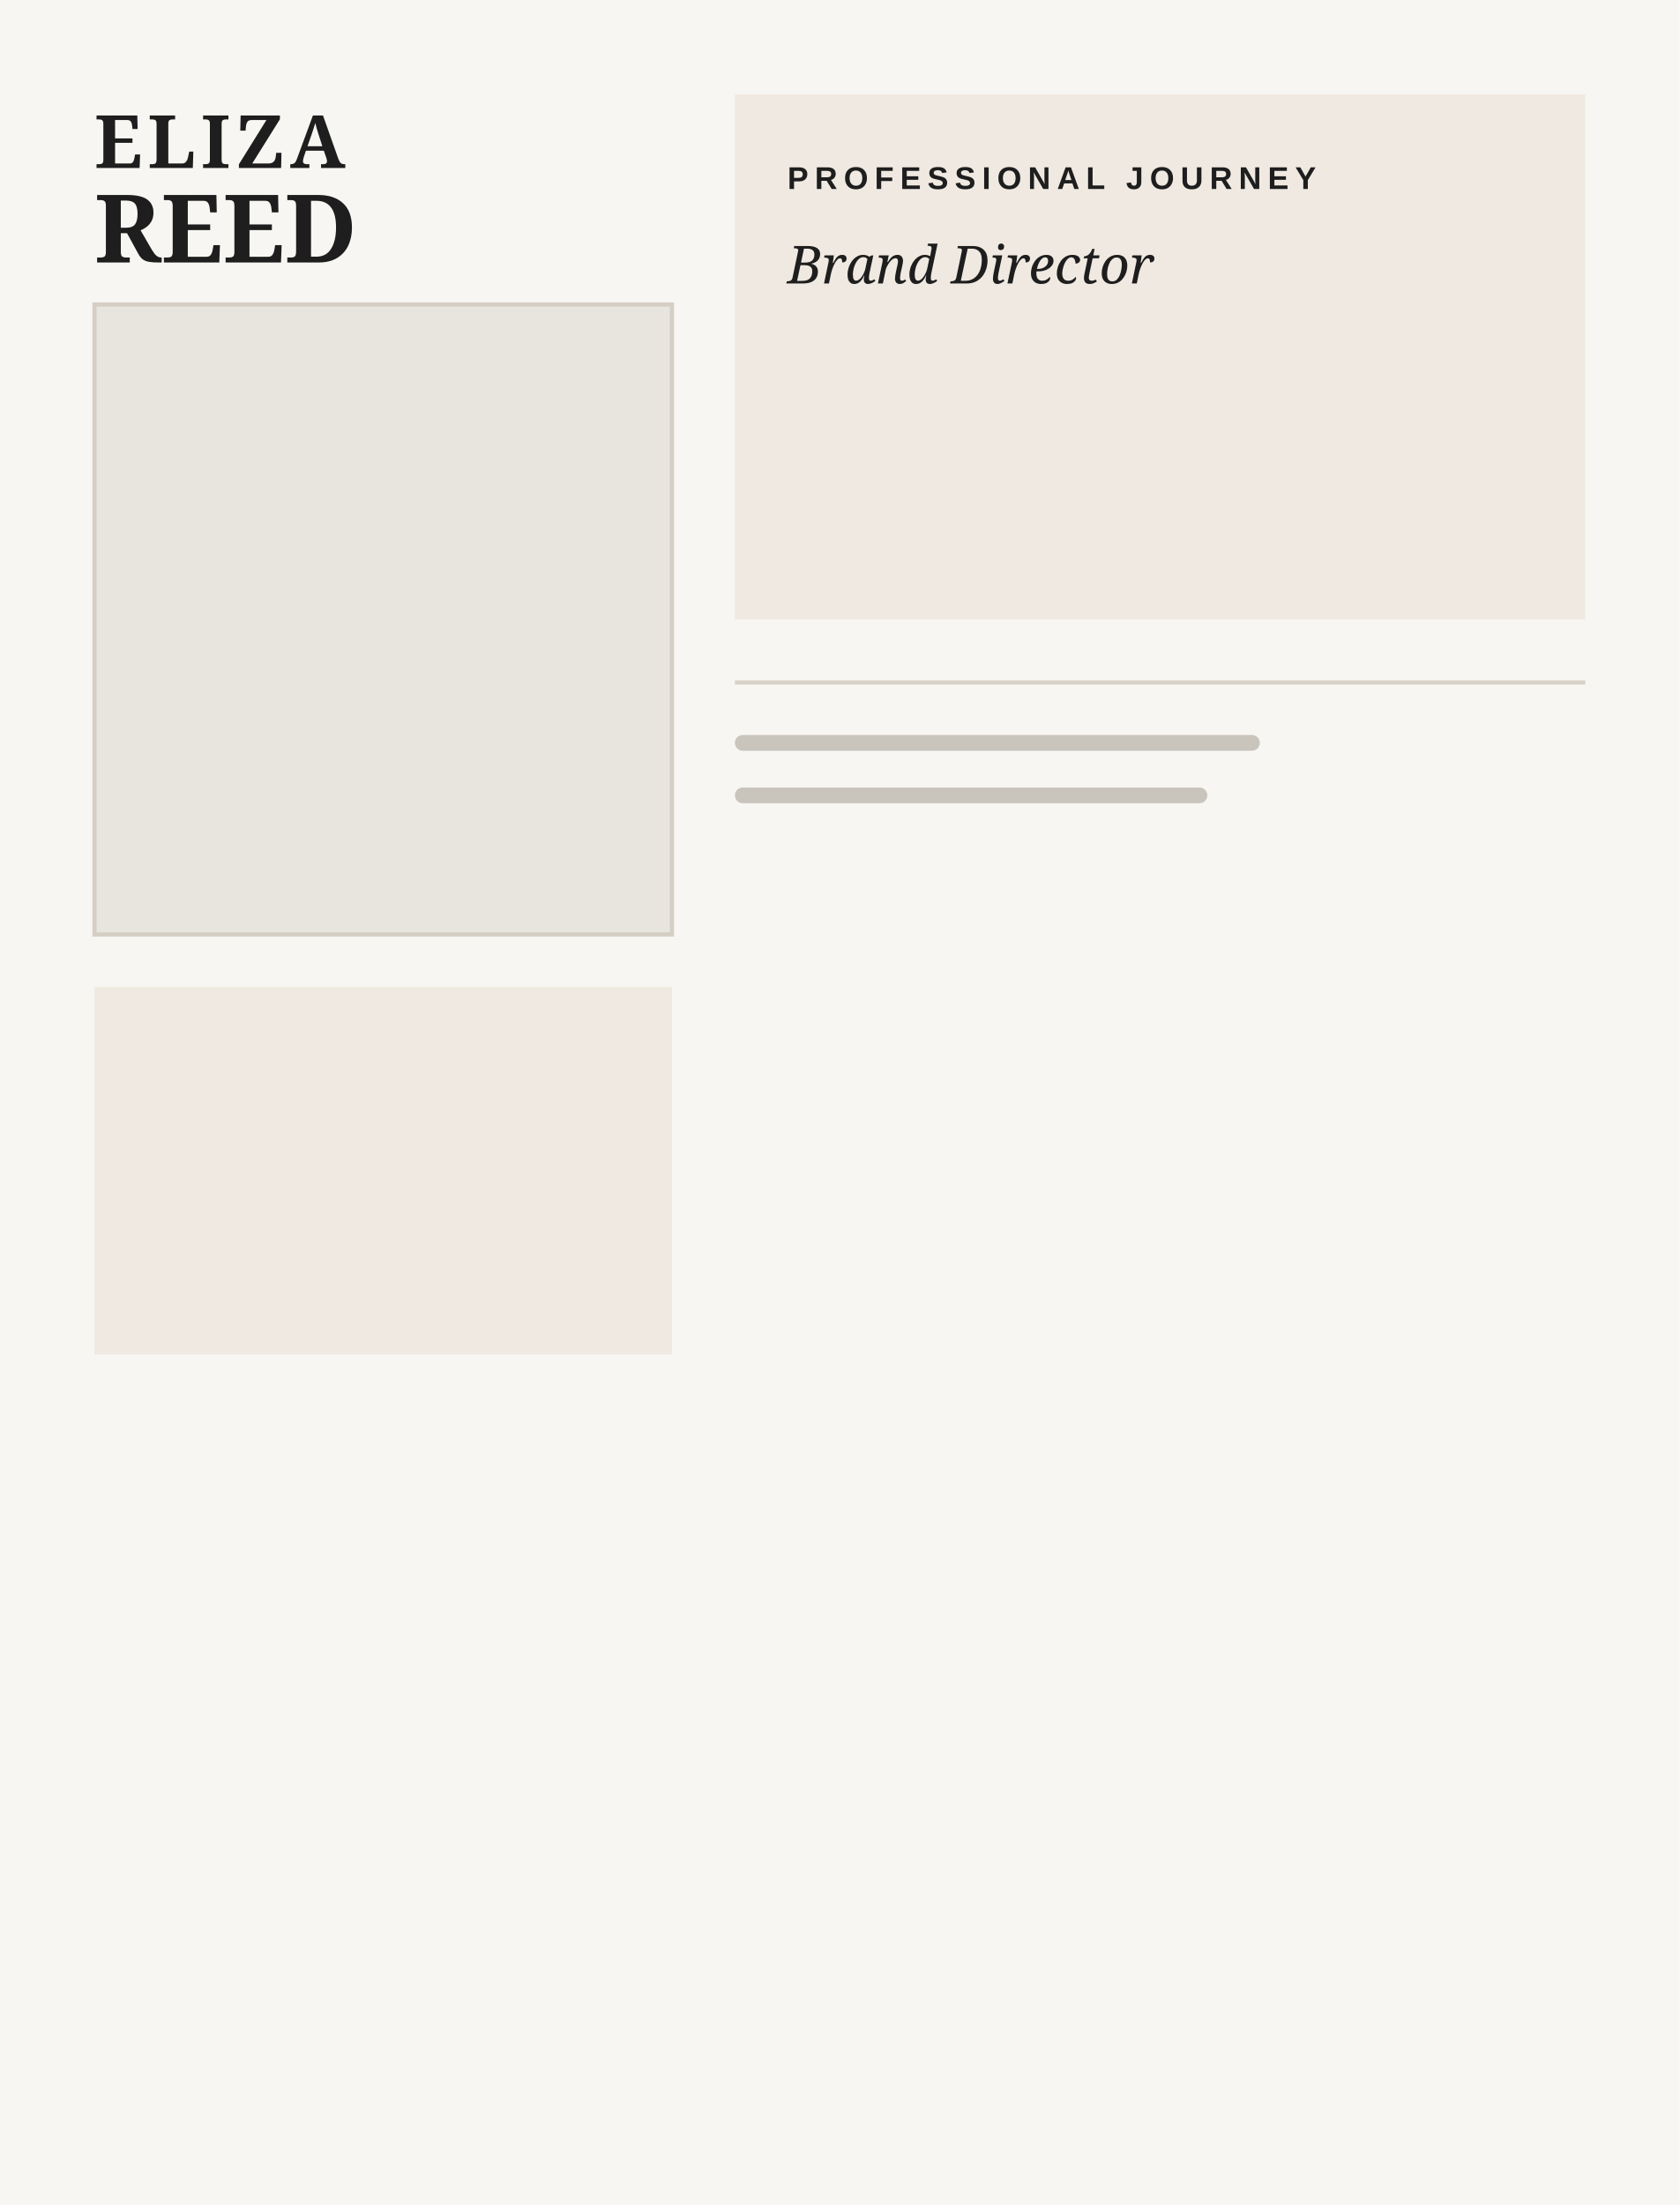
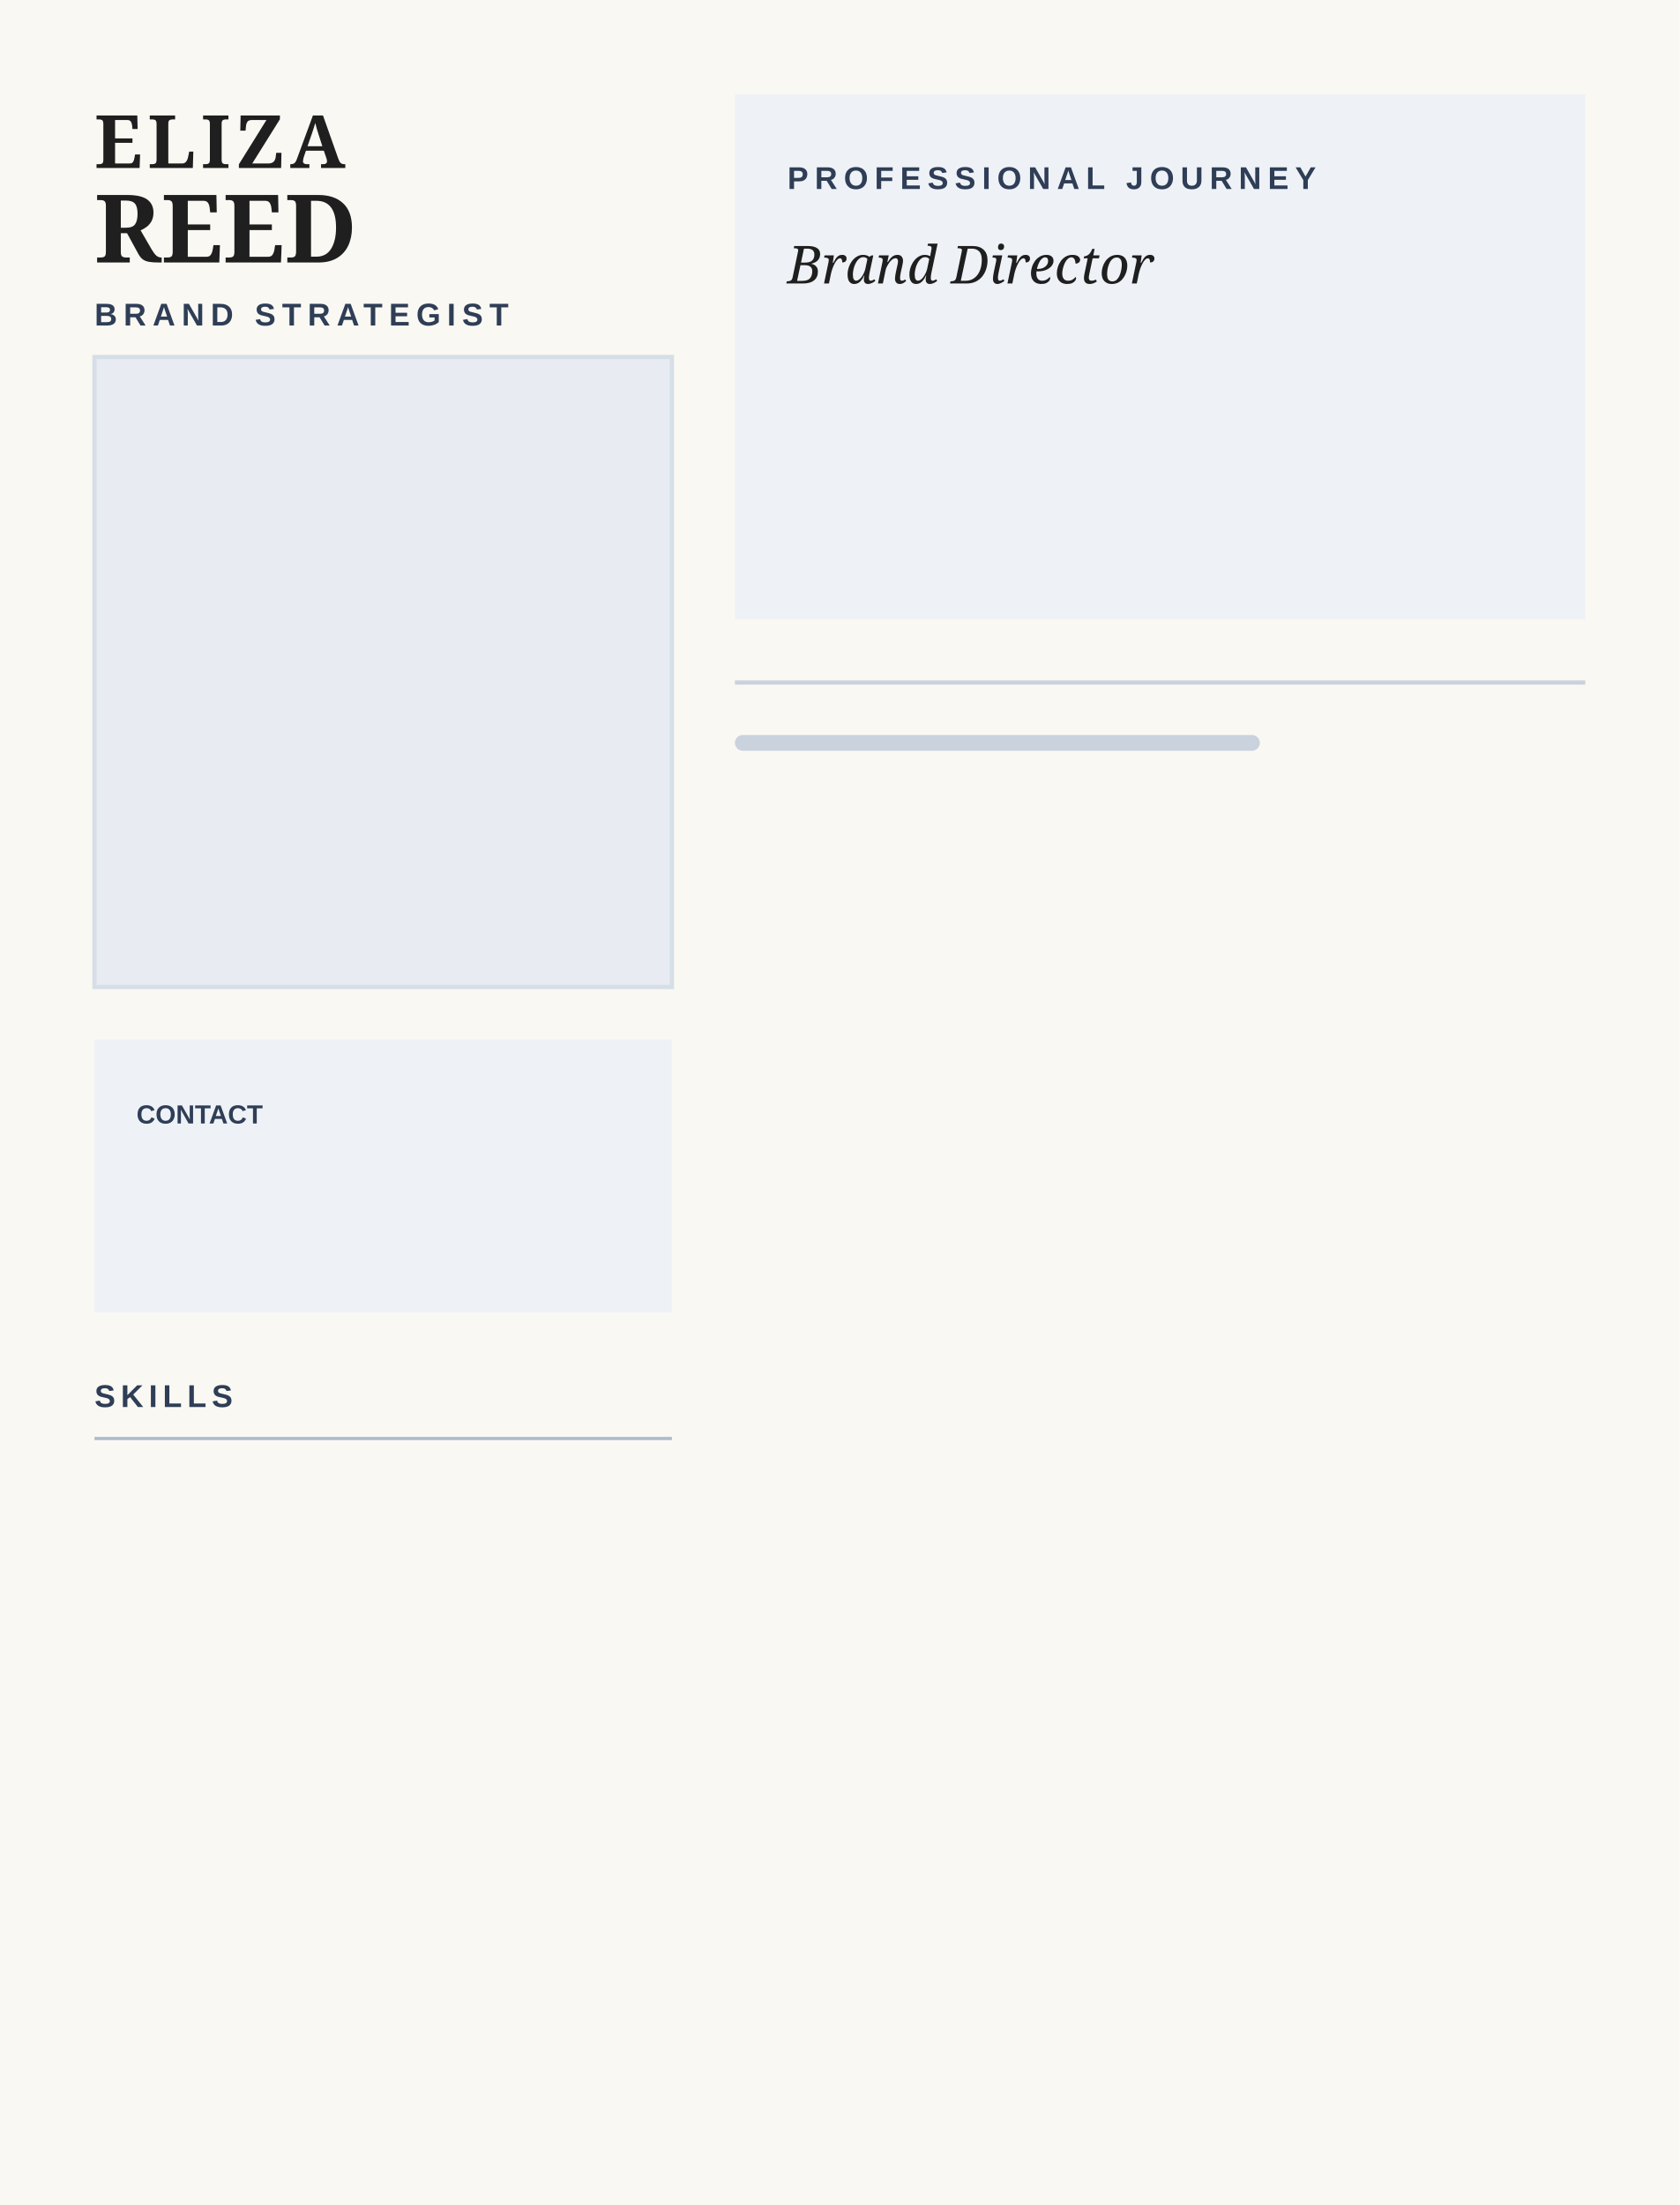
<svg xmlns="http://www.w3.org/2000/svg" width="320" height="420" viewBox="0 0 320 420">
-   <rect width="320" height="420" fill="#F8F6F2" />
-   <text x="18" y="32" font-family="Georgia, serif" font-size="14" font-weight="600" fill="#1E1E1E" letter-spacing="1">ELIZA</text>
-   <text x="18" y="50" font-family="Georgia, serif" font-size="18" font-weight="700" fill="#1E1E1E">REED</text>
-   <rect x="18" y="58" width="110" height="120" fill="#E8E4DE" stroke="#D4CEC5" stroke-width="0.8" />
-   <rect x="18" y="188" width="110" height="70" fill="#EFE9E1" />
-   <rect x="140" y="18" width="162" height="100" fill="#EFE9E1" />
-   <text x="150" y="36" font-family="Arial, sans-serif" font-size="6" font-weight="600" fill="#1E1E1E" letter-spacing="1.2">PROFESSIONAL JOURNEY</text>
-   <text x="150" y="54" font-family="Georgia, serif" font-size="10" font-style="italic" fill="#1E1E1E">Brand Director</text>
-   <line x1="140" y1="130" x2="302" y2="130" stroke="#D8D2C8" stroke-width="0.8" />
-   <rect x="140" y="140" width="100" height="3" rx="1.5" fill="#C9C4BC" />
-   <rect x="140" y="150" width="90" height="3" rx="1.5" fill="#C9C4BC" />
+   <rect width="320" height="420" fill="#FAF8F3" />
+   <text x="18" y="32" font-family="Georgia, serif" font-size="14" font-weight="600" fill="#1F1F1F" letter-spacing="1">ELIZA</text>
+   <text x="18" y="50" font-family="Georgia, serif" font-size="18" font-weight="700" fill="#1F1F1F">REED</text>
+   <text x="18" y="62" font-family="Arial, sans-serif" font-size="6" font-weight="600" fill="#2F3E56" letter-spacing="1.2">BRAND STRATEGIST</text>
+   <rect x="18" y="68" width="110" height="120" fill="#E8ECF2" stroke="#D6DEE7" stroke-width="0.8" />
+   <rect x="18" y="198" width="110" height="52" fill="#EEF2F7" />
+   <text x="26" y="214" font-family="Arial, sans-serif" font-size="5" font-weight="600" fill="#2F3E56">CONTACT</text>
+   <text x="18" y="268" font-family="Arial, sans-serif" font-size="6" font-weight="600" fill="#2F3E56" letter-spacing="1">SKILLS</text>
+   <line x1="18" y1="274" x2="128" y2="274" stroke="#6E88A6" stroke-width="0.6" opacity="0.55" />
+   <rect x="140" y="18" width="162" height="100" fill="#EEF2F7" />
+   <text x="150" y="36" font-family="Arial, sans-serif" font-size="6" font-weight="600" fill="#2F3E56" letter-spacing="1.2">PROFESSIONAL JOURNEY</text>
+   <text x="150" y="54" font-family="Georgia, serif" font-size="10" font-style="italic" fill="#1F1F1F">Brand Director</text>
+   <line x1="140" y1="130" x2="302" y2="130" stroke="#C9D2DD" stroke-width="0.8" />
+   <rect x="140" y="140" width="100" height="3" rx="1.5" fill="#C9D2DD" />
</svg>
